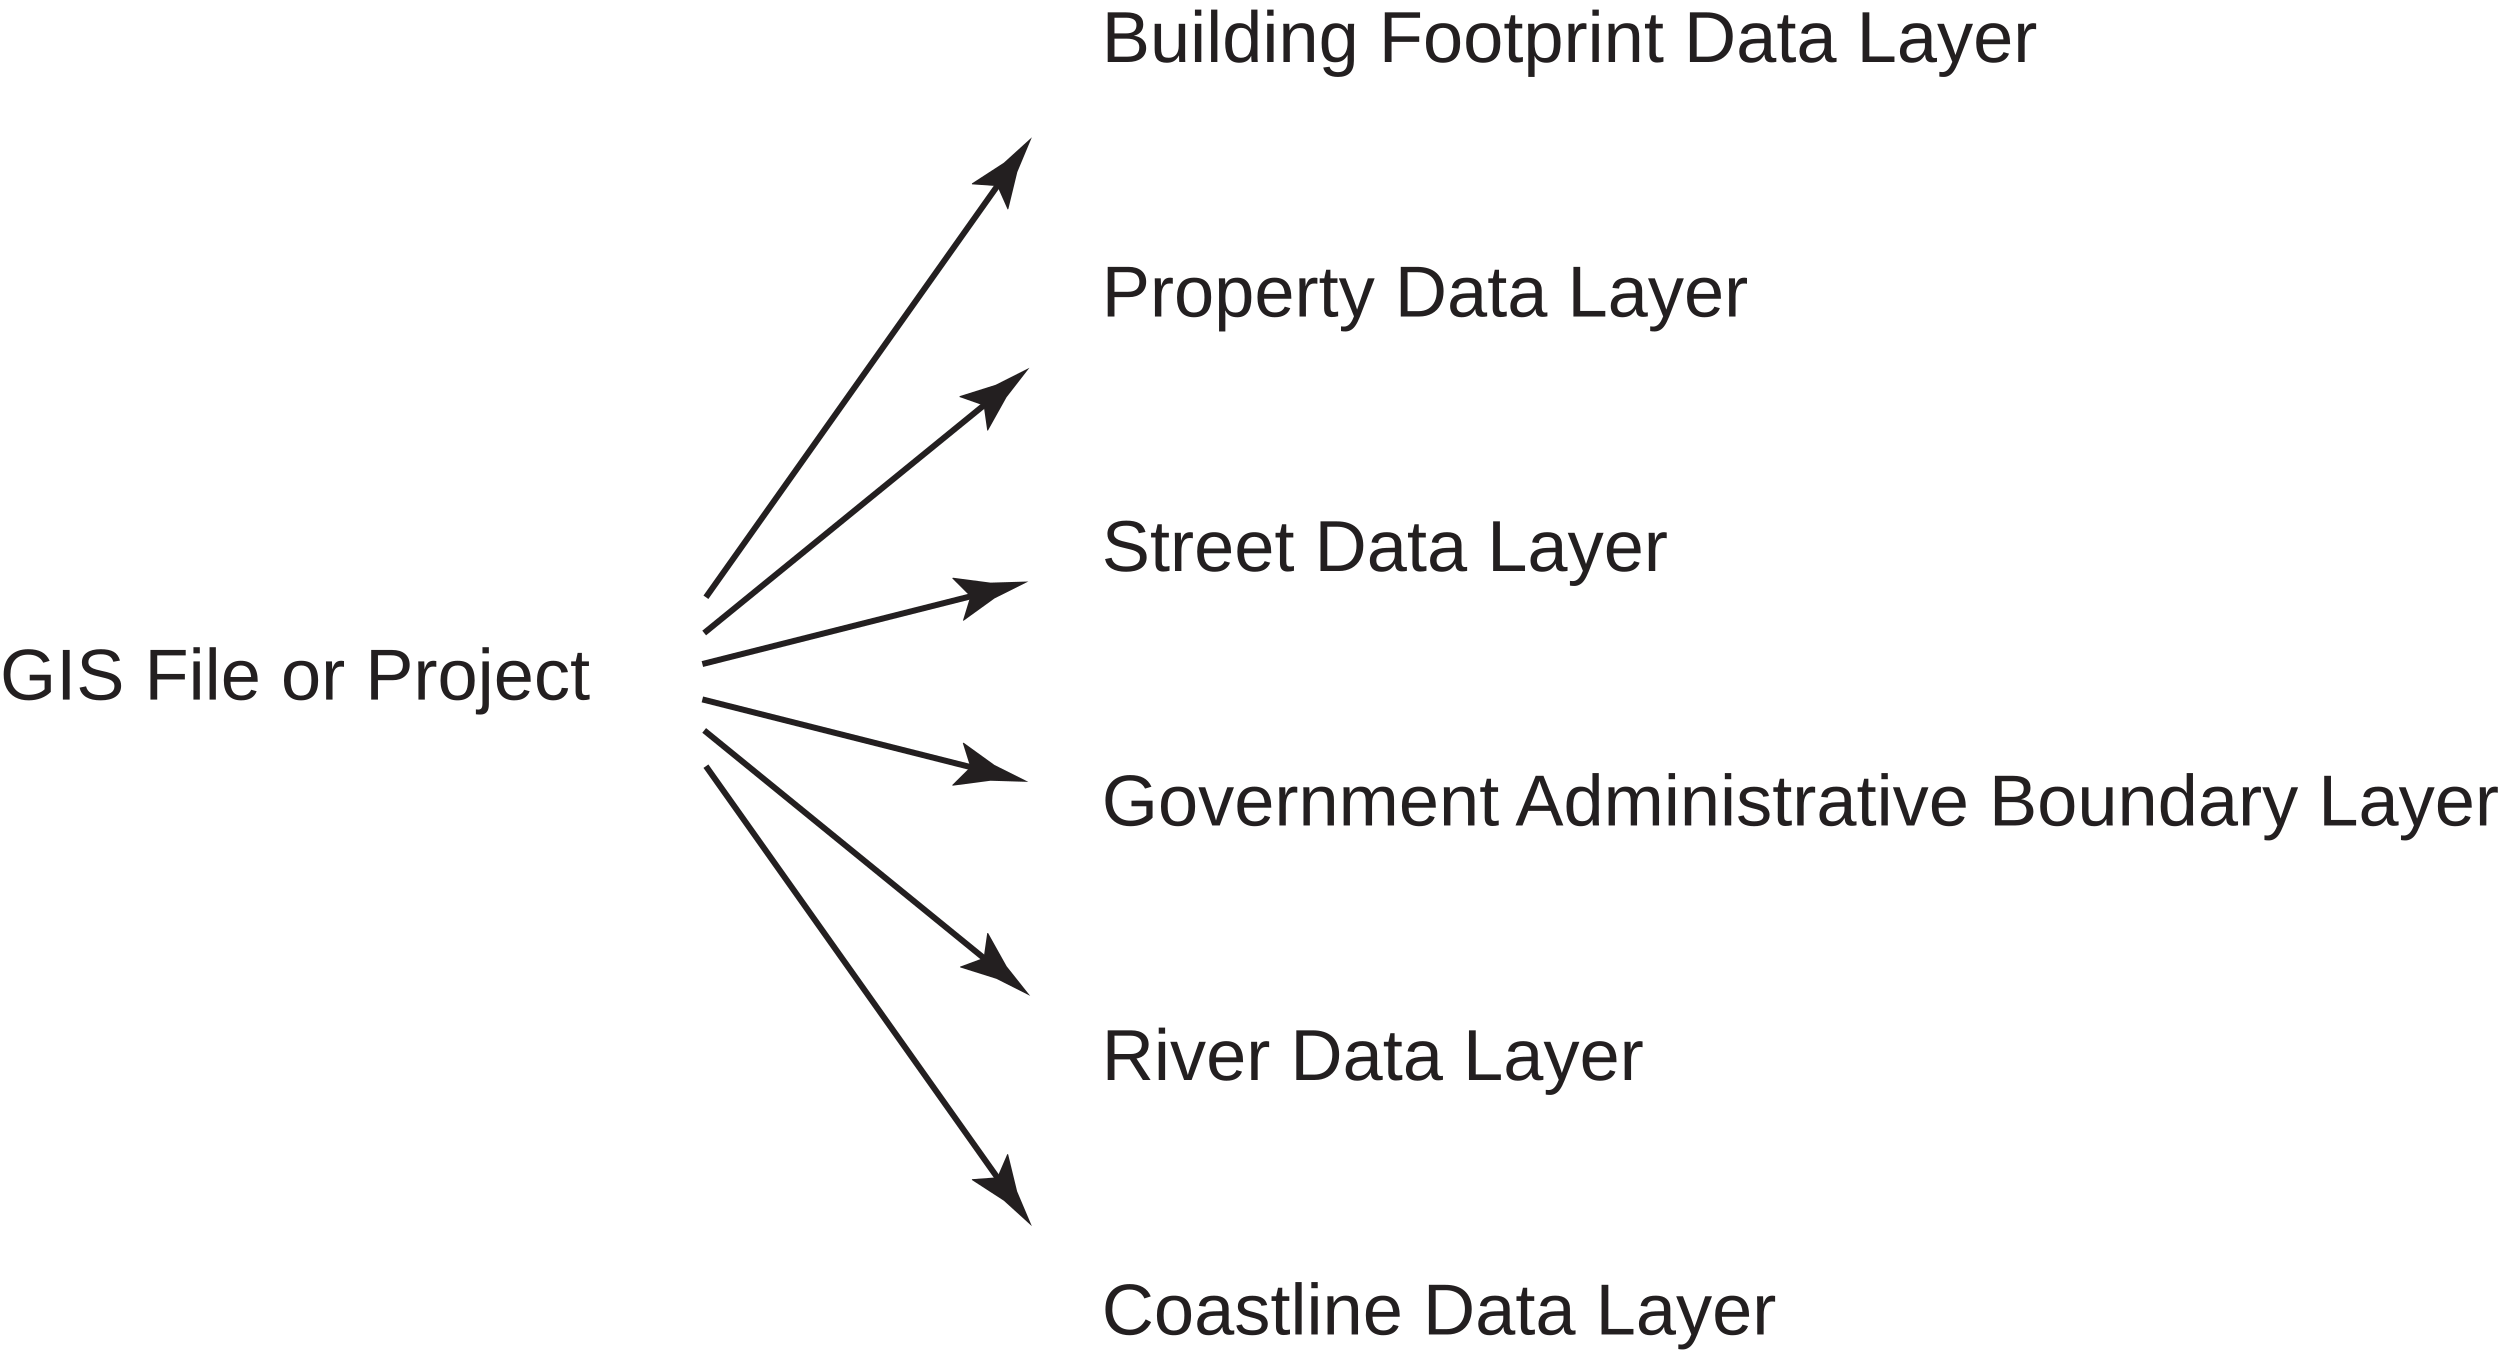
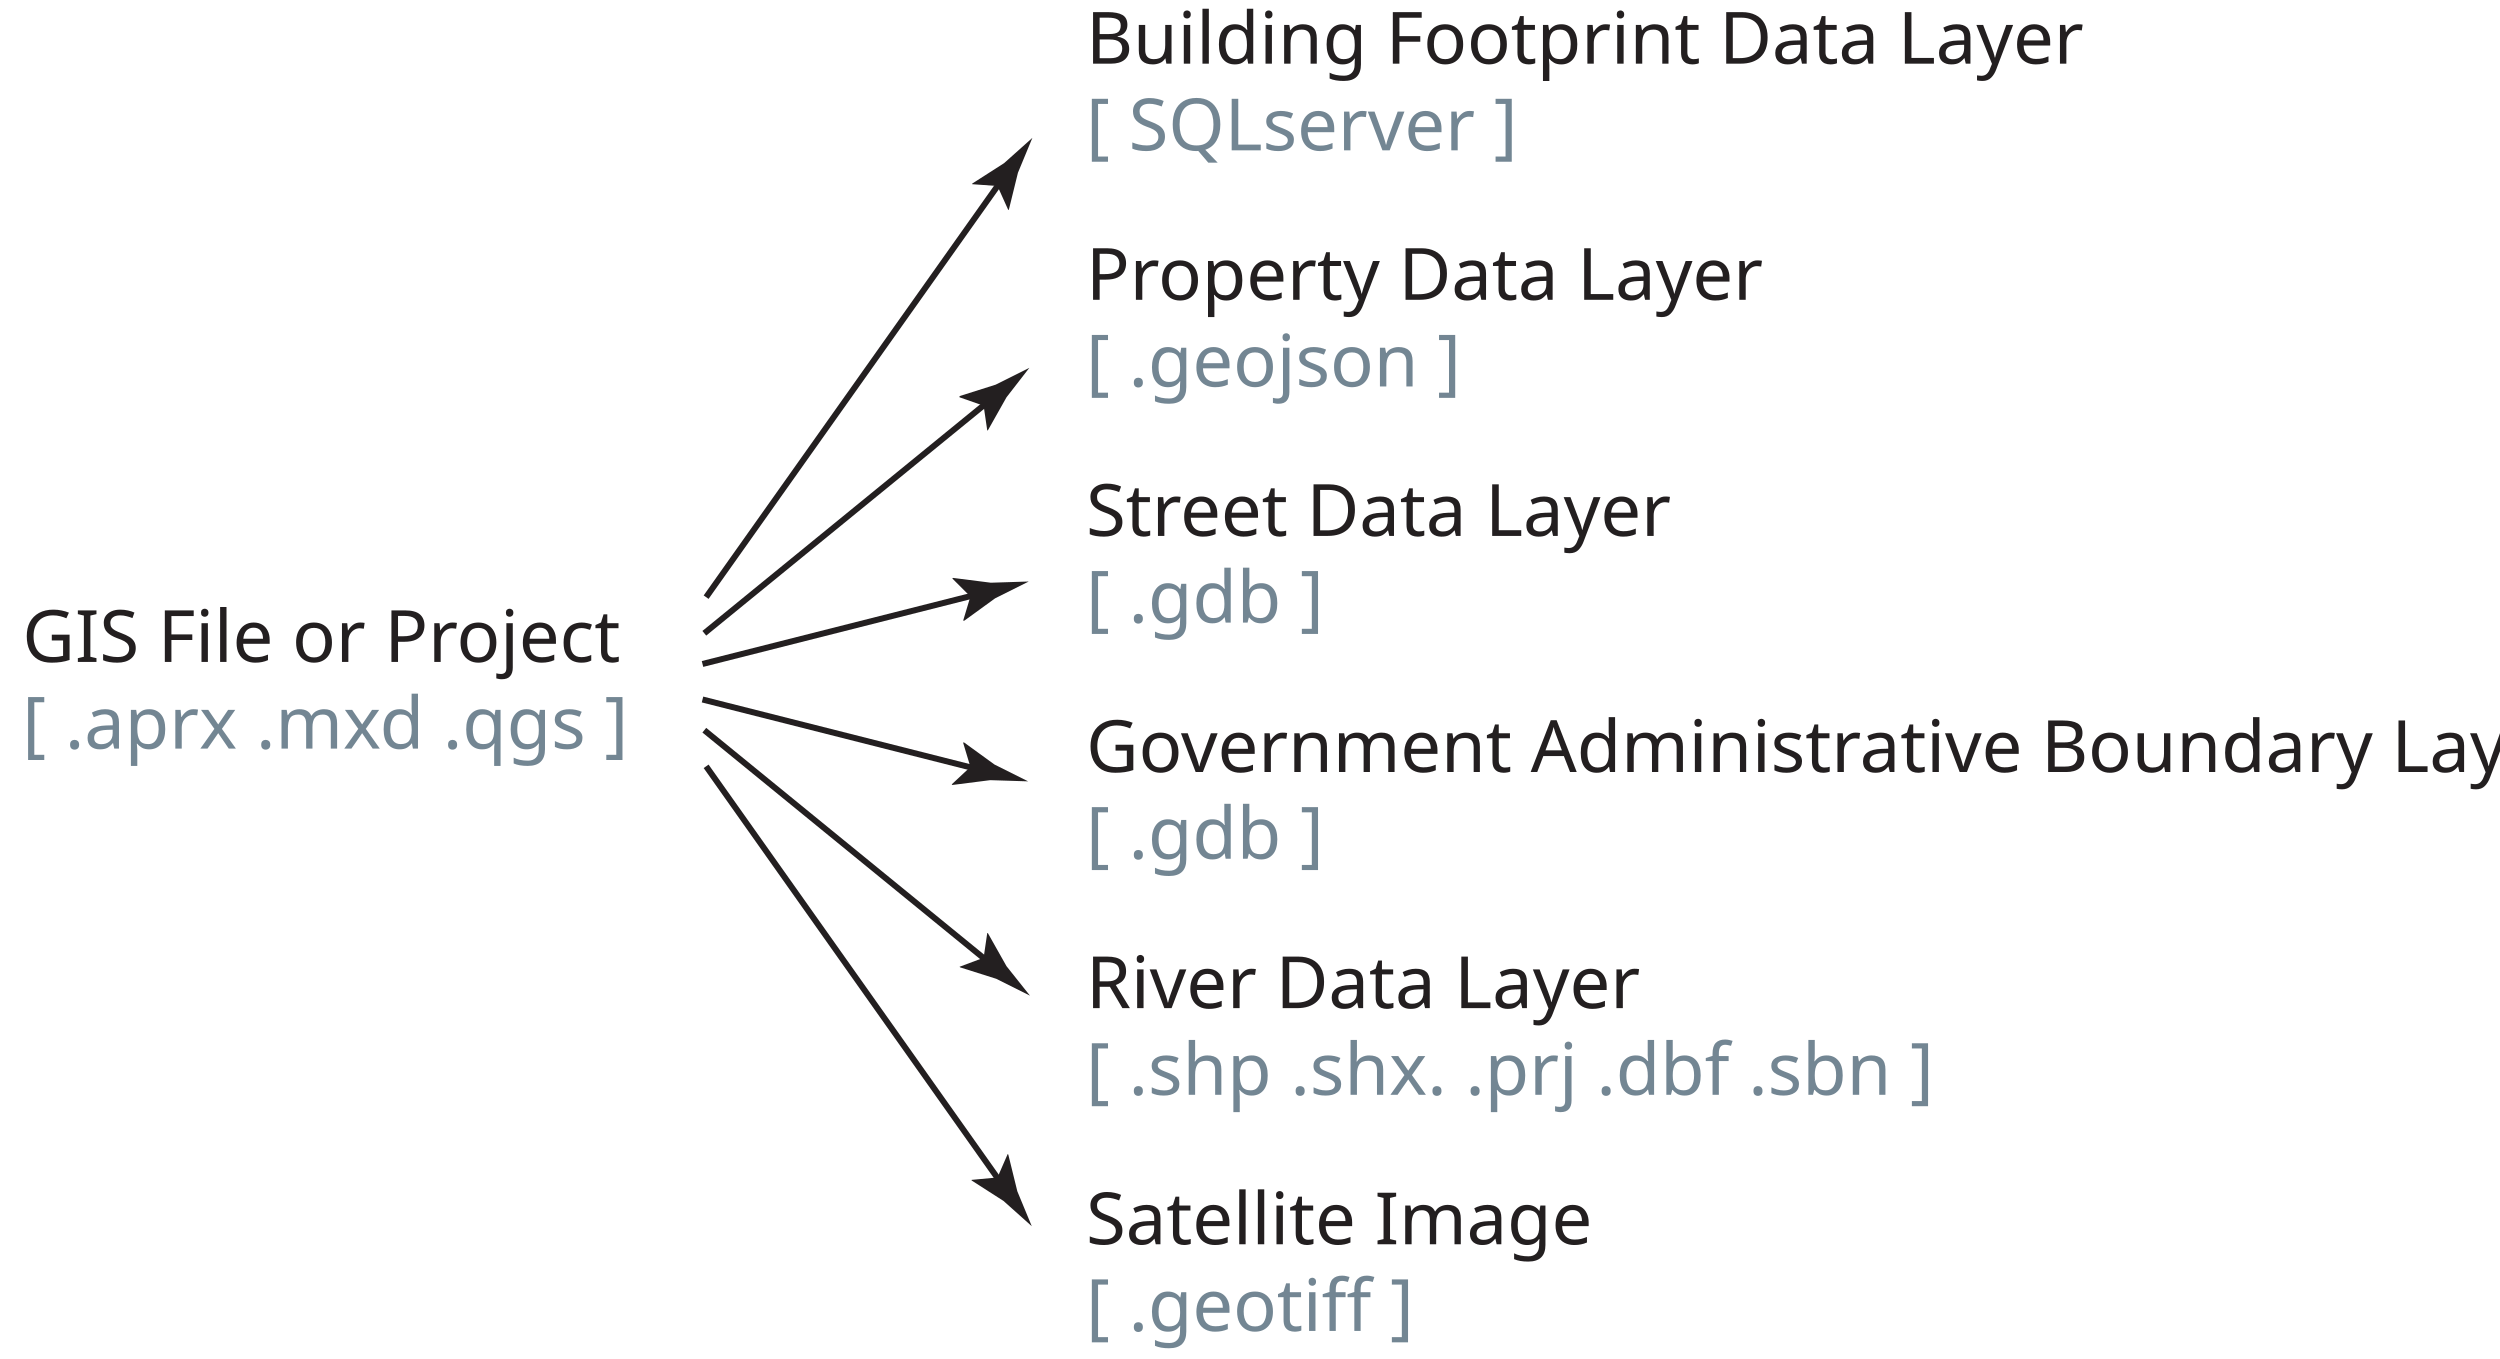
- <svg xmlns="http://www.w3.org/2000/svg" viewBox="0 0 415.31 225.59">
-   <defs>
-     <style>.cls-1{font-size:12px;font-family:ArialMT, Arial;}.cls-1,.cls-4{fill:#231f20;}.cls-2{letter-spacing:-0.06em;}.cls-3{fill:none;stroke:#231f20;stroke-miterlimit:10;}</style>
-   </defs>
-   <g id="Layer_2" data-name="Layer 2">
-     <g id="Layer_1-2" data-name="Layer 1">
-       <text class="cls-1" transform="translate(0 116.22)">GIS File or Project</text>
-       <text class="cls-1" transform="translate(183.03 94.86)">Street Data Layer</text>
-       <text class="cls-1" transform="translate(183.03 137.13)">Government<tspan class="cls-2" x="66.03" y="0"> </tspan>
-         <tspan x="68.7" y="0">Administrative Boundary Layer</tspan>
+ <svg xmlns="http://www.w3.org/2000/svg" version="1.1" id="Layer_1" x="0px" y="0px" viewBox="0 0 415.3 225.6" style="enable-background:new 0 0 415.3 225.6;" xml:space="preserve">
+   <style type="text/css">
+ 	.st0{enable-background:new    ;}
+ 	.st1{fill:#231F20;}
+ 	.st2{font-family:'ArialMT';}
+ 	.st3{font-size:12px;}
+ 	.st4{fill:#738693;}
+ 	.st5{fill:none;stroke:#231F20;stroke-miterlimit:10;}
+ </style>
+   <g id="Layer_2_00000173137610572650149800000012949832771465853837_">
+     <g id="Layer_1-2">
+       <text transform="matrix(1 0 0 1 3.7137 109.9606)" class="st0">
+         <tspan x="0" y="0" class="st1 st2 st3">GIS File or Project</tspan>
+         <tspan x="0" y="14.4" class="st4 st2 st3">[ .aprx .mxd .qgs ]</tspan>
      </text>
-       <text class="cls-1" transform="translate(183.03 52.58)">Property Data Layer</text>
-       <text class="cls-1" transform="translate(183.03 10.3)">Building Footprint Data Layer</text>
-       <text class="cls-1" transform="translate(183.03 179.41)">River Data Layer</text>
-       <text class="cls-1" transform="translate(183.03 221.69)">Coastline Data Layer</text>
-       <line class="cls-3" x1="116.68" y1="110.31" x2="162.93" y2="98.64" />
-       <path class="cls-4" d="M161.19,99.08l-3-3,.1-.11,6.27.82,6.28-.19-5.62,2.81-5.13,3.7-.13,0Z" />
-       <line class="cls-3" x1="116.98" y1="105.16" x2="164.8" y2="66.23" />
-       <path class="cls-4" d="M163.41,67.37l-4-1.41,0-.15,6-1.89,5.61-2.83L167.21,66l-3.08,5.52-.13,0Z" />
-       <line class="cls-3" x1="117.27" y1="99.22" x2="166.7" y2="29.45" />
-       <path class="cls-4" d="M165.67,30.92l-4.21-.3v-.15l5.3-3.44,4.66-4.23L169,28.59l-1.49,6.14-.12.07Z" />
-       <line class="cls-3" x1="116.68" y1="116.19" x2="162.93" y2="127.86" />
-       <path class="cls-4" d="M161.19,127.43l-1.25-4,.14-.05,5.13,3.7,5.62,2.81-6.28-.19-6.27.82-.11-.09Z" />
-       <line class="cls-3" x1="116.98" y1="121.34" x2="164.8" y2="160.27" />
-       <path class="cls-4" d="M163.41,159.13,164,155h.15l3.08,5.52,3.91,4.92-5.61-2.83-6-1.89-.06-.13Z" />
-       <line class="cls-3" x1="117.27" y1="127.28" x2="166.7" y2="197.05" />
-       <path class="cls-4" d="M165.67,195.58l1.67-3.87.14.06,1.49,6.14,2.45,5.79-4.66-4.23-5.3-3.44,0-.14Z" />
+       <text transform="matrix(1 0 0 1 180.4231 89.0252)" class="st0">
+         <tspan x="0" y="0" class="st1 st2 st3">Street Data Layer</tspan>
+         <tspan x="0" y="14.4" class="st4 st2 st3">[ .gdb ]</tspan>
+       </text>
+       <text transform="matrix(1 0 0 1 180.4229 128.2497)" class="st0">
+         <tspan x="0" y="0" class="st1 st2 st3">Government Administrative Boundary Layer</tspan>
+         <tspan x="0" y="14.4" class="st4 st2 st3">[ .gdb ]</tspan>
+       </text>
+       <text transform="matrix(1 0 0 1 180.4229 49.8003)" class="st0">
+         <tspan x="0" y="0" class="st1 st2 st3">Property Data Layer</tspan>
+         <tspan x="0" y="14.4" class="st4 st2 st3">[ .geojson ]</tspan>
+       </text>
+       <text transform="matrix(1 0 0 1 180.4229 10.5755)" class="st0">
+         <tspan x="0" y="0" class="st1 st2 st3">Building Footprint Data Layer</tspan>
+         <tspan x="0" y="14.4" class="st4 st2 st3">[ SQLserver ]</tspan>
+       </text>
+       <text transform="matrix(1 0 0 1 180.4228 167.4749)" class="st0">
+         <tspan x="0" y="0" class="st1 st2 st3">River Data Layer</tspan>
+         <tspan x="0" y="14.4" class="st4 st2 st3">[ .shp .shx. .prj .dbf .sbn ]</tspan>
+       </text>
+       <text transform="matrix(1 0 0 1 180.4231 206.6994)" class="st0">
+         <tspan x="0" y="0" class="st1 st2 st3">Satellite Image</tspan>
+         <tspan x="0" y="14.4" class="st4 st2 st3">[ .geotiff ]</tspan>
+       </text>
+       <line class="st5" x1="116.7" y1="110.3" x2="162.9" y2="98.6" />
+       <path class="st1" d="M161.2,99.1l-3-3l0.1-0.1l6.3,0.8l6.3-0.2l-5.6,2.8l-5.1,3.7H160L161.2,99.1z" />
+       <line class="st5" x1="117" y1="105.2" x2="164.8" y2="66.2" />
+       <path class="st1" d="M163.4,67.4l-4-1.4v-0.2l6-1.9l5.6-2.8l-3.8,4.9l-3.1,5.5H164L163.4,67.4z" />
+       <line class="st5" x1="117.3" y1="99.2" x2="166.7" y2="29.5" />
+       <path class="st1" d="M165.7,30.9l-4.2-0.3v-0.1l5.3-3.4l4.7-4.2l-2.4,5.8l-1.5,6.1l-0.1,0.1L165.7,30.9z" />
+       <line class="st5" x1="116.7" y1="116.2" x2="162.9" y2="127.9" />
+       <path class="st1" d="M161.2,127.4l-1.2-4l0.1-0.1l5.1,3.7l5.6,2.8l-6.3-0.2l-6.3,0.8l-0.1-0.1L161.2,127.4z" />
+       <line class="st5" x1="117" y1="121.3" x2="164.8" y2="160.3" />
+       <path class="st1" d="M163.4,159.1l0.6-4.1h0.1l3.1,5.5l3.9,4.9l-5.6-2.8l-6-1.9l-0.1-0.1L163.4,159.1z" />
+       <line class="st5" x1="117.3" y1="127.3" x2="166.7" y2="197.1" />
+       <path class="st1" d="M165.7,195.6l1.7-3.9l0.1,0.1l1.5,6.1l2.4,5.8l-4.7-4.2l-5.3-3.4v-0.1L165.7,195.6z" />
    </g>
  </g>
</svg>
